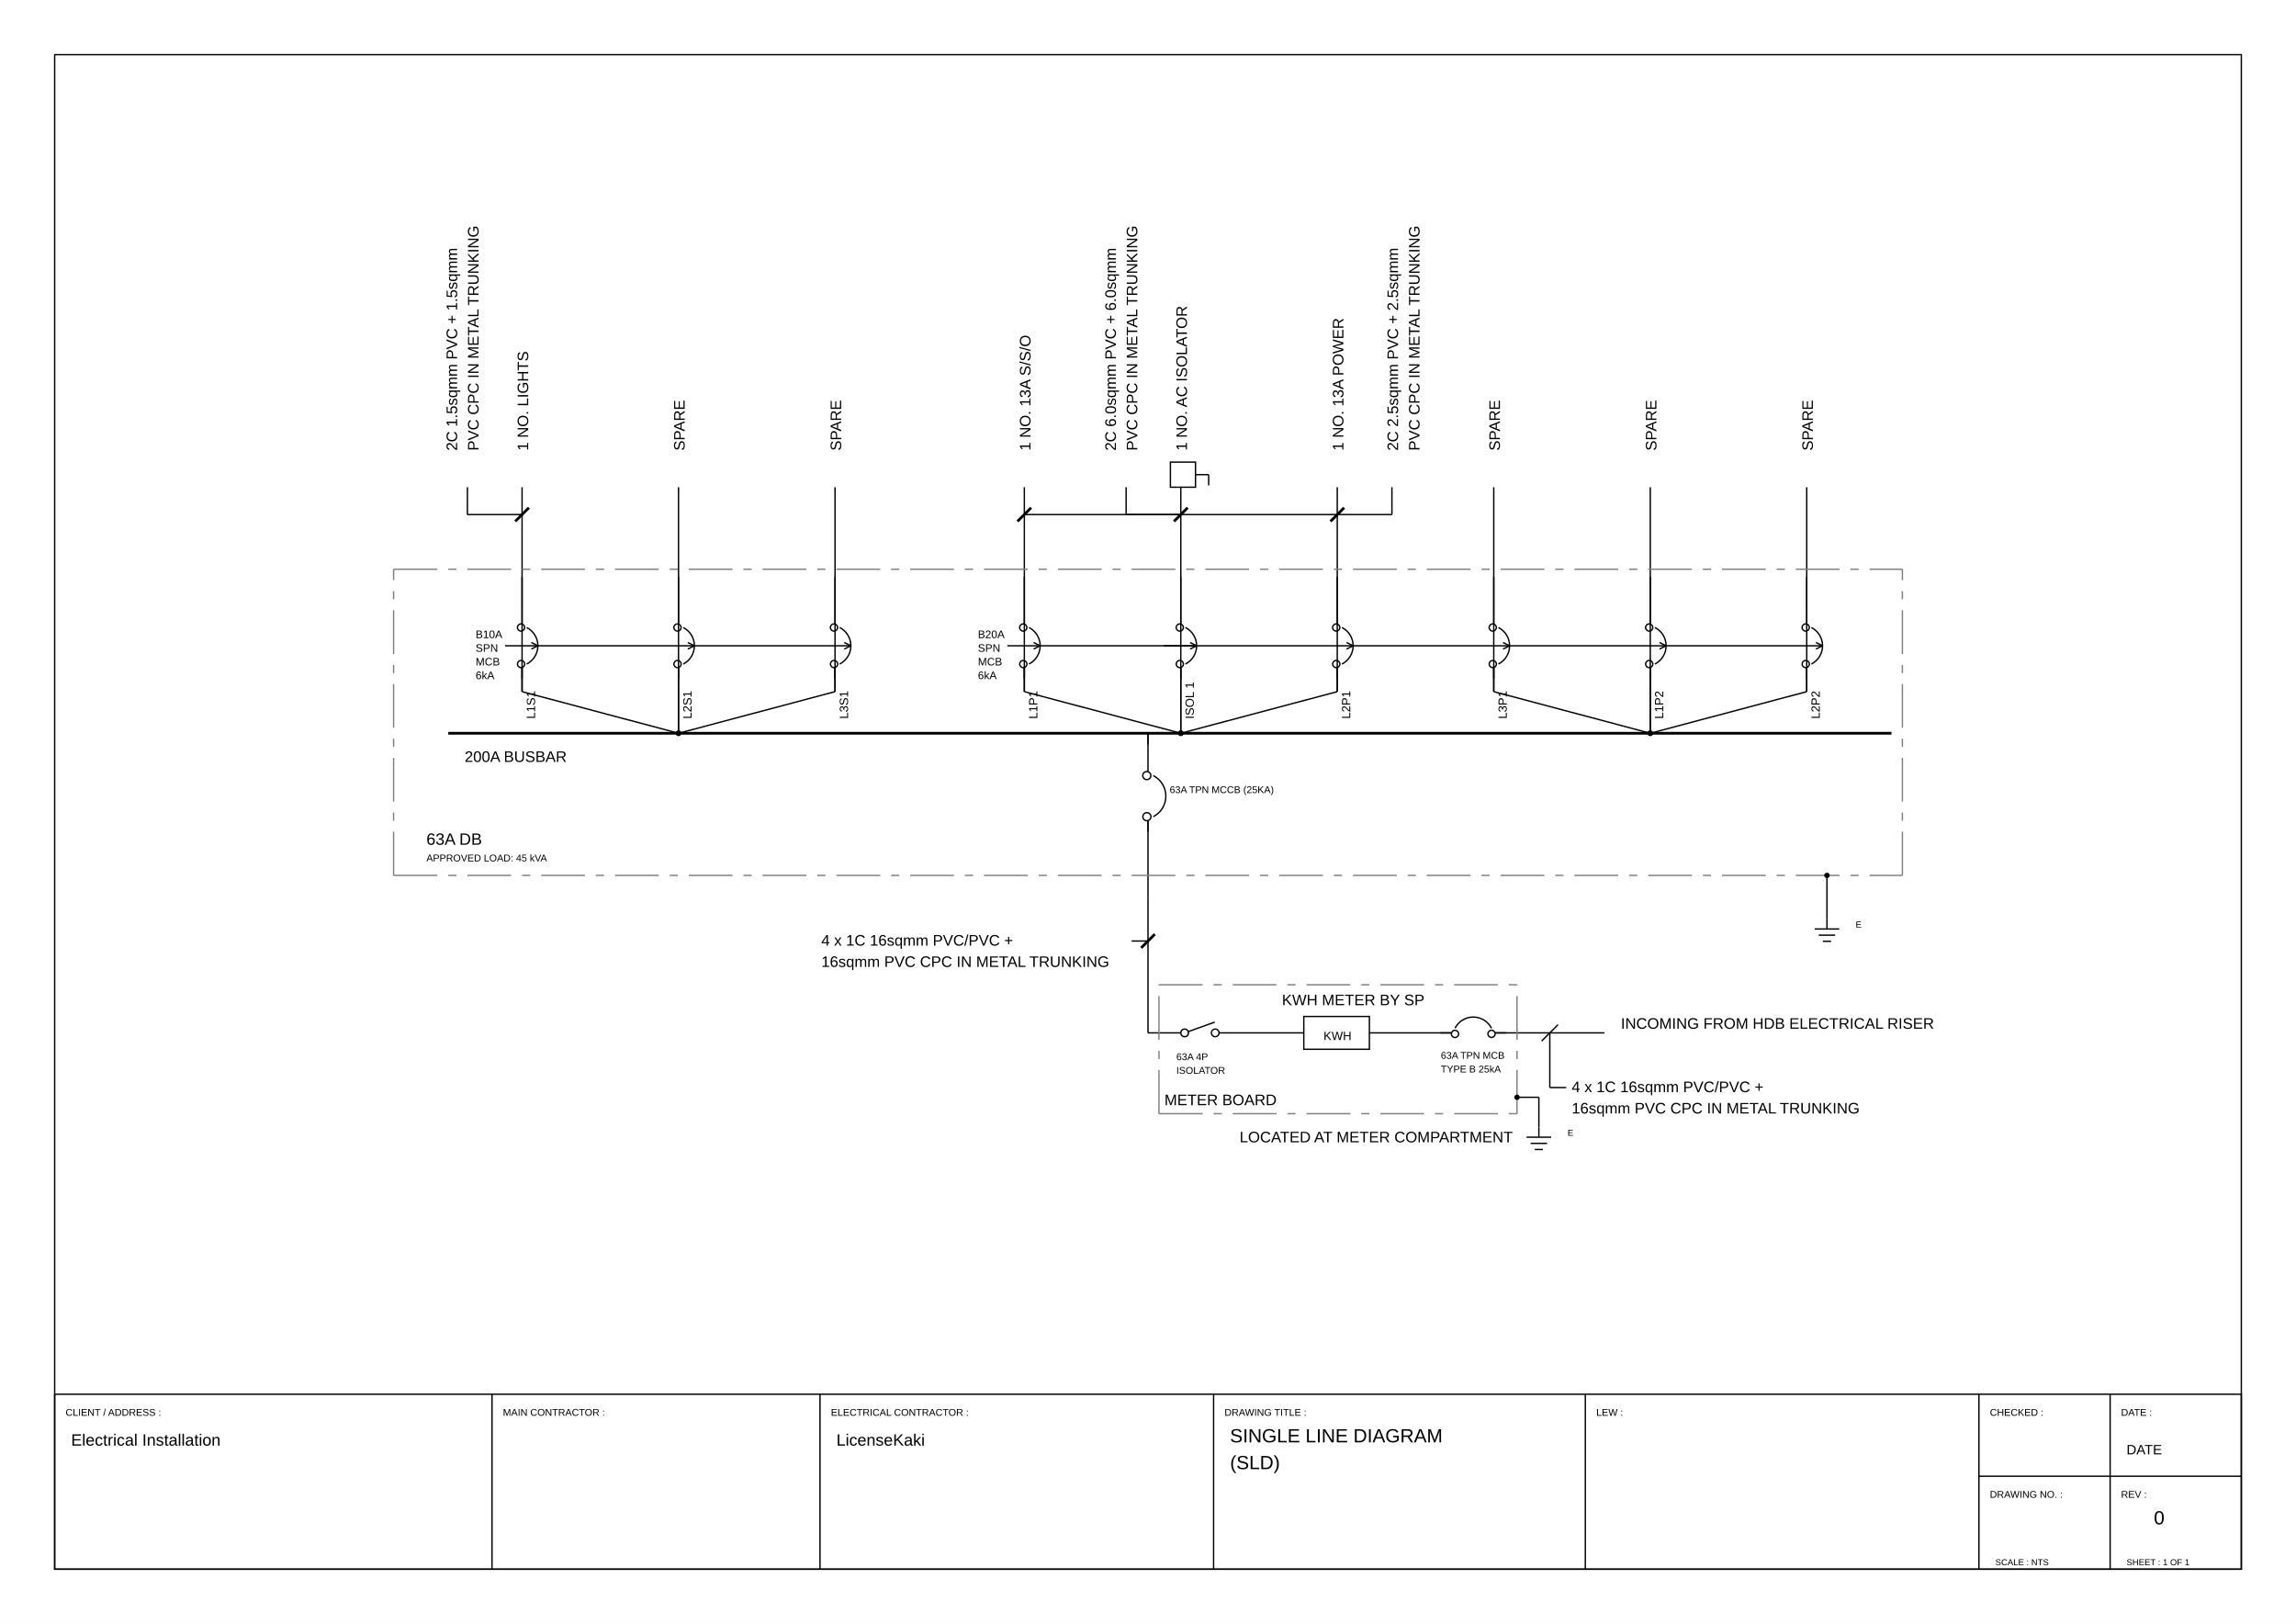
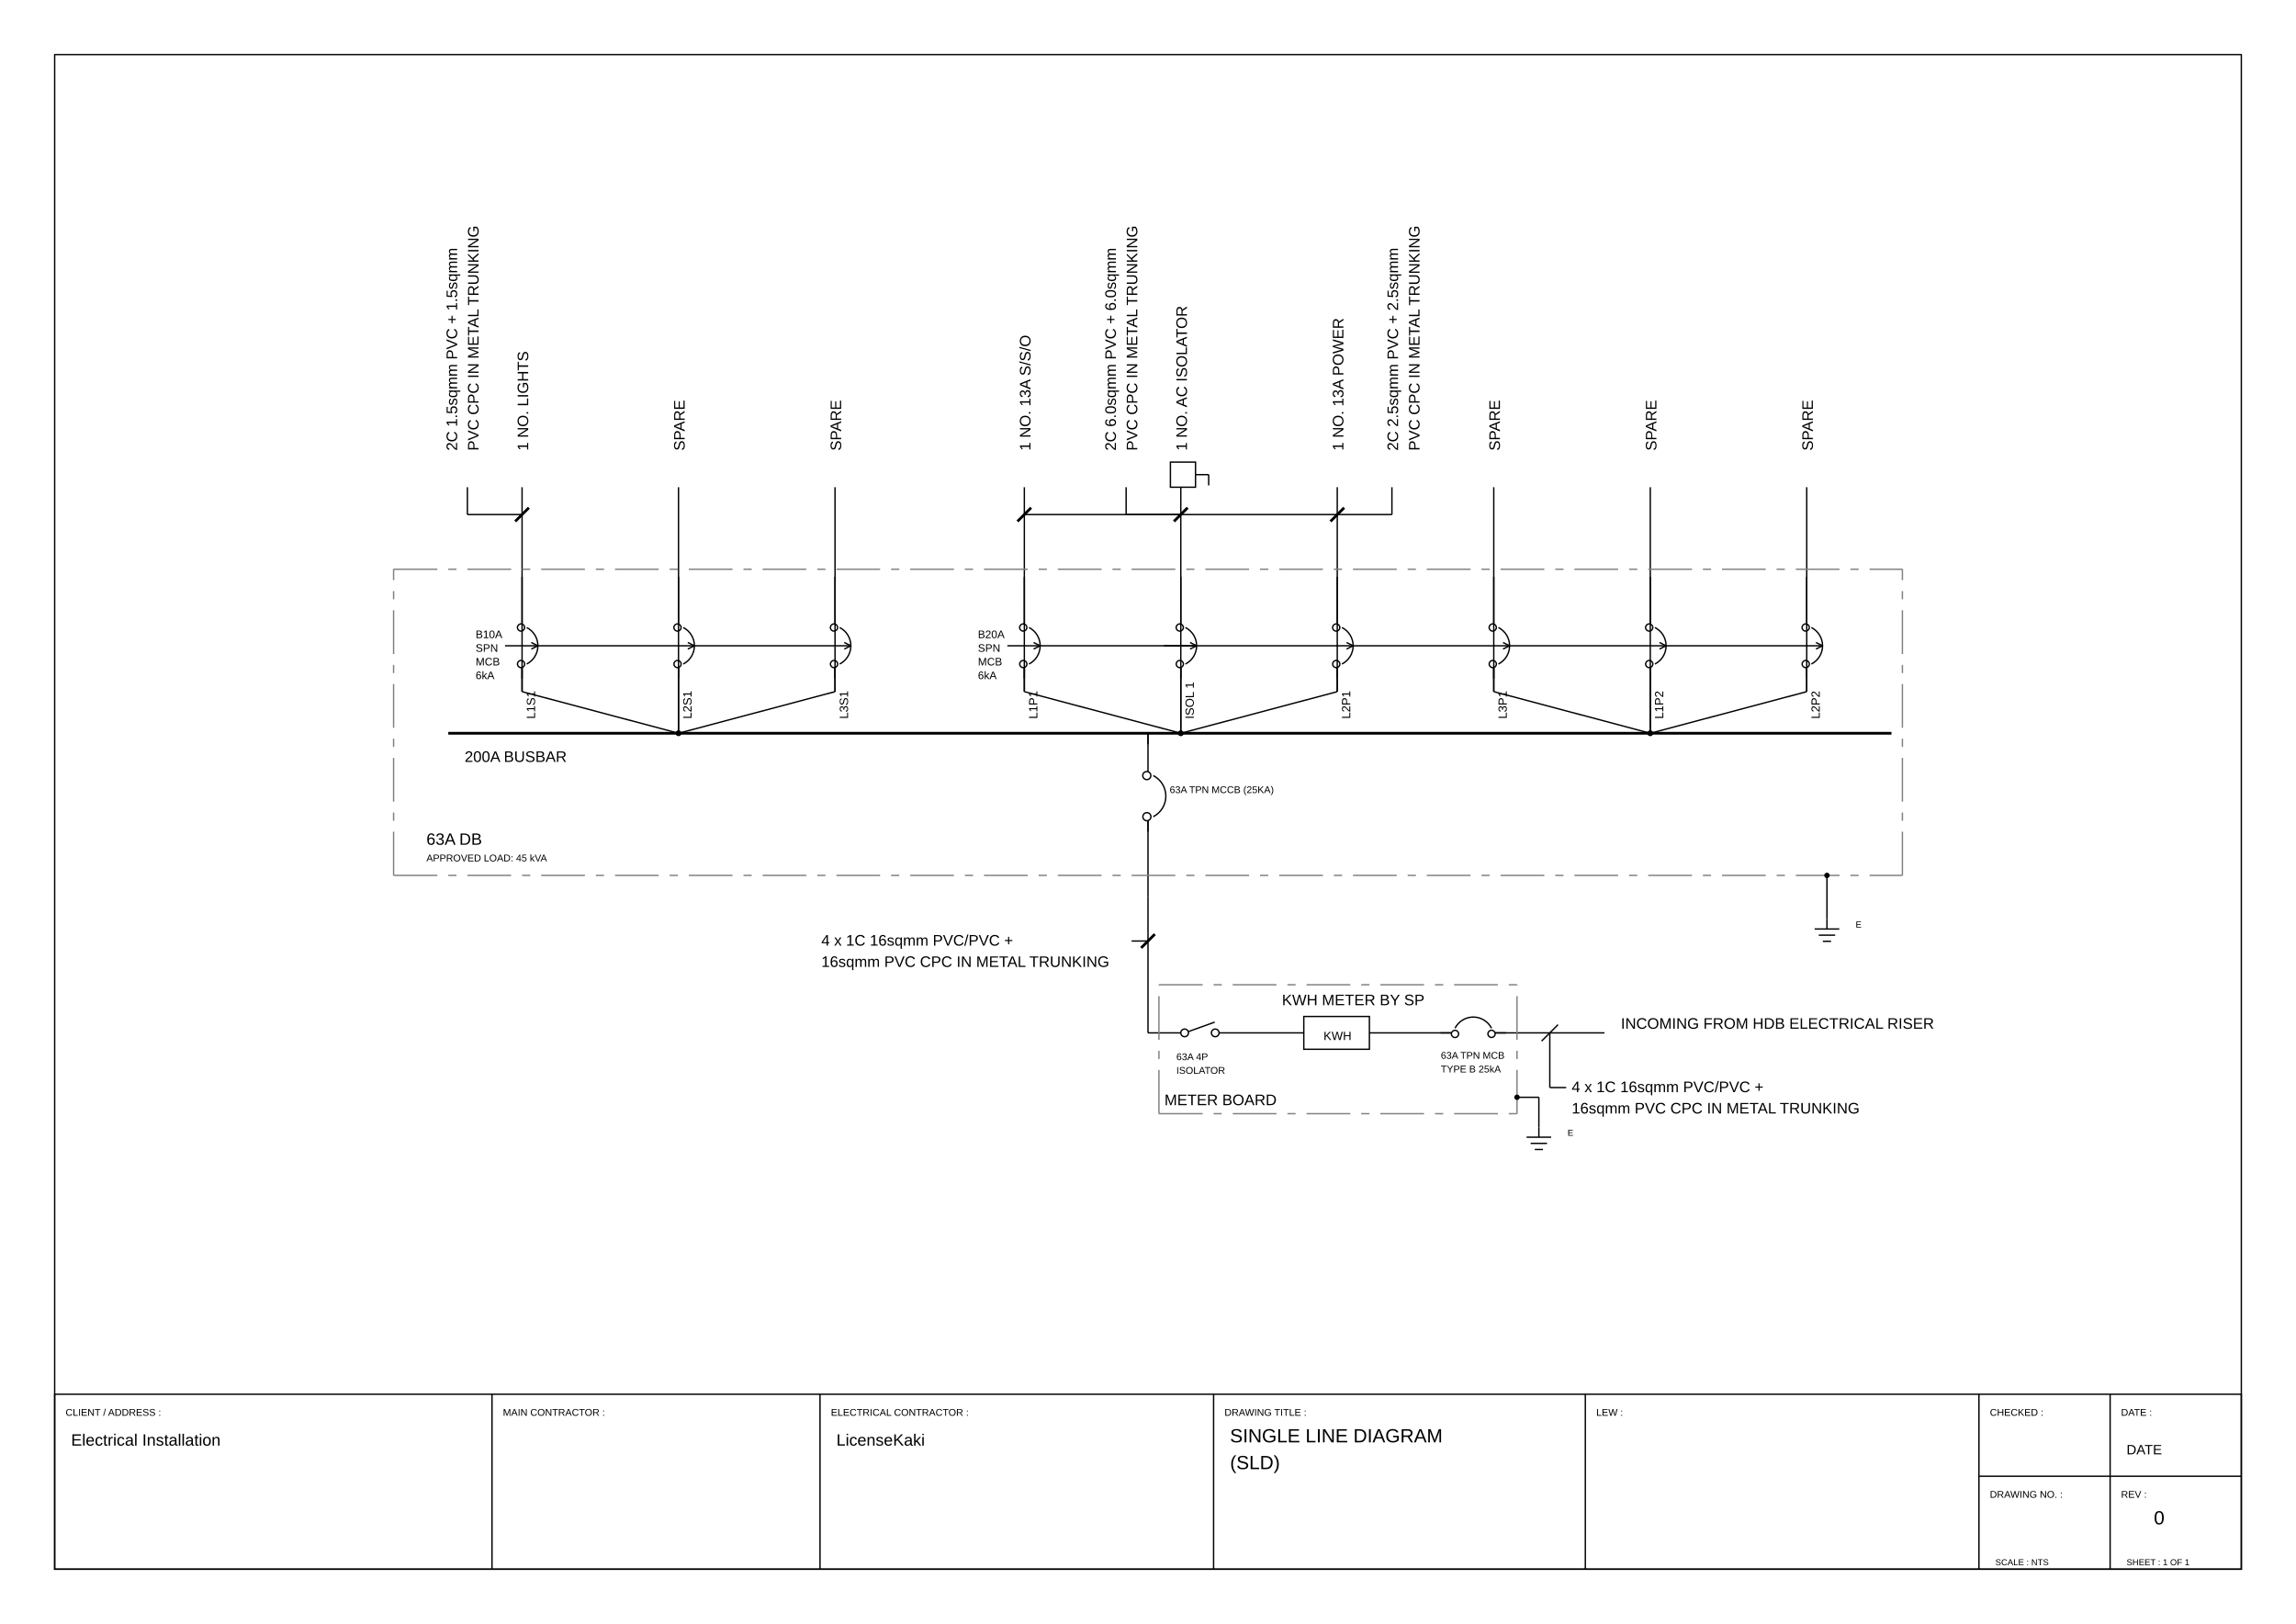
<svg xmlns="http://www.w3.org/2000/svg" viewBox="0 0 420.0 297.0" width="420.0mm" height="297.0mm">
  <rect width="420.0" height="297.0" fill="white" />
  <polygon points="10.00,287.00 410.00,287.00 410.00,10.00 10.00,10.00" stroke="#000000" stroke-width="0.25" fill="none" />
  <polygon points="10.00,287.00 410.00,287.00 410.00,255.00 10.00,255.00" stroke="#000000" stroke-width="0.25" fill="none" />
  <line x1="90.00" y1="255.00" x2="90.00" y2="287.00" stroke="#000000" stroke-width="0.25" fill="none" />
  <line x1="150.00" y1="255.00" x2="150.00" y2="287.00" stroke="#000000" stroke-width="0.25" fill="none" />
  <line x1="222.00" y1="255.00" x2="222.00" y2="287.00" stroke="#000000" stroke-width="0.25" fill="none" />
  <line x1="290.00" y1="255.00" x2="290.00" y2="287.00" stroke="#000000" stroke-width="0.25" fill="none" />
  <line x1="362.00" y1="255.00" x2="362.00" y2="287.00" stroke="#000000" stroke-width="0.25" fill="none" />
  <line x1="362.00" y1="270.00" x2="410.00" y2="270.00" stroke="#000000" stroke-width="0.25" fill="none" />
  <line x1="386.00" y1="255.00" x2="386.00" y2="287.00" stroke="#000000" stroke-width="0.25" fill="none" />
  <text x="12.00" y="258.94" font-family="Arial, Helvetica, sans-serif" font-size="1.8" fill="#000000">CLIENT / ADDRESS :</text>
  <text x="92.00" y="258.94" font-family="Arial, Helvetica, sans-serif" font-size="1.8" fill="#000000">MAIN CONTRACTOR :</text>
  <text x="152.00" y="258.94" font-family="Arial, Helvetica, sans-serif" font-size="1.8" fill="#000000">ELECTRICAL CONTRACTOR :</text>
  <text x="224.00" y="258.94" font-family="Arial, Helvetica, sans-serif" font-size="1.8" fill="#000000">DRAWING TITLE :</text>
  <text x="292.00" y="258.94" font-family="Arial, Helvetica, sans-serif" font-size="1.8" fill="#000000">LEW :</text>
  <text x="364.00" y="258.94" font-family="Arial, Helvetica, sans-serif" font-size="1.8" fill="#000000">CHECKED :</text>
  <text x="388.00" y="258.94" font-family="Arial, Helvetica, sans-serif" font-size="1.8" fill="#000000">DATE :</text>
  <text x="364.00" y="273.94" font-family="Arial, Helvetica, sans-serif" font-size="1.8" fill="#000000">DRAWING NO. :</text>
  <text x="388.00" y="273.94" font-family="Arial, Helvetica, sans-serif" font-size="1.8" fill="#000000">REV :</text>
  <circle cx="222.30" cy="188.91" r="0.70" stroke="#000000" stroke-width="0.25" fill="none" />
  <circle cx="216.70" cy="188.91" r="0.70" stroke="#000000" stroke-width="0.25" fill="none" />
  <polyline points="217.36,188.68 222.21,186.94" stroke="#000000" stroke-width="0.25" fill="none" />
  <text x="215.18" y="193.90" font-family="Arial, Helvetica, sans-serif" font-size="1.8" fill="#000000">
    <tspan x="215.18">63A 4P</tspan>
    <tspan x="215.18" dy="2.5">ISOLATOR</tspan>
  </text>
  <polygon points="238.50,185.91 250.50,185.91 250.50,191.91 238.50,191.91" stroke="#000000" stroke-width="0.25" fill="none" />
  <text x="242.10" y="190.22" font-family="Arial, Helvetica, sans-serif" font-size="2.2" fill="#000000">KWH</text>
  <text x="234.50" y="183.85" font-family="Arial, Helvetica, sans-serif" font-size="2.8" fill="#000000">KWH METER BY SP</text>
  <path d="M 272.84,188.06 A 3.75,3.75 0 0,0 266.16,188.06" stroke="#000000" stroke-width="0.25" fill="none" />
  <circle cx="266.16" cy="189.10" r="0.66" stroke="#000000" stroke-width="0.25" fill="none" />
  <circle cx="272.84" cy="189.09" r="0.66" stroke="#000000" stroke-width="0.25" fill="none" />
  <line x1="265.50" y1="188.91" x2="263.50" y2="188.91" stroke="#000000" stroke-width="0.25" fill="none" />
  <line x1="273.50" y1="188.91" x2="275.50" y2="188.91" stroke="#000000" stroke-width="0.25" fill="none" />
  <text x="263.56" y="193.65" font-family="Arial, Helvetica, sans-serif" font-size="1.8" fill="#000000">
    <tspan x="263.56">63A TPN MCB</tspan>
    <tspan x="263.56" dy="2.5">TYPE B 25kA</tspan>
  </text>
  <text x="296.50" y="188.15" font-family="Arial, Helvetica, sans-serif" font-size="2.8" fill="#000000">INCOMING FROM HDB ELECTRICAL RISER</text>
  <text x="287.50" y="199.75" font-family="Arial, Helvetica, sans-serif" font-size="2.8" fill="#000000">
    <tspan x="287.50">4 x 1C 16sqmm PVC/PVC +</tspan>
    <tspan x="287.50" dy="3.9">16sqmm PVC CPC IN METAL TRUNKING</tspan>
  </text>
  <text x="150.24" y="172.95" font-family="Arial, Helvetica, sans-serif" font-size="2.8" fill="#000000">
    <tspan x="150.24">4 x 1C 16sqmm PVC/PVC +</tspan>
    <tspan x="150.24" dy="3.9">16sqmm PVC CPC IN METAL TRUNKING</tspan>
  </text>
  <text x="213.00" y="202.13" font-family="Arial, Helvetica, sans-serif" font-size="2.8" fill="#000000">METER BOARD</text>
-   <text x="226.75" y="208.93" font-family="Arial, Helvetica, sans-serif" font-size="2.8" fill="#000000">LOCATED AT METER COMPARTMENT</text>
  <line x1="281.50" y1="206.19" x2="281.50" y2="207.99" stroke="#000000" stroke-width="0.25" fill="none" />
  <line x1="279.25" y1="207.99" x2="283.75" y2="207.99" stroke="#000000" stroke-width="0.25" fill="none" />
  <line x1="280.00" y1="209.12" x2="283.00" y2="209.12" stroke="#000000" stroke-width="0.25" fill="none" />
  <line x1="280.75" y1="210.24" x2="282.25" y2="210.24" stroke="#000000" stroke-width="0.25" fill="none" />
  <text x="286.75" y="207.72" font-family="Arial, Helvetica, sans-serif" font-size="1.6" fill="#000000">E</text>
  <path d="M 210.96,149.37 A 4.22,4.22 0 0,0 210.96,141.85" stroke="#000000" stroke-width="0.25" fill="none" />
  <circle cx="209.78" cy="141.85" r="0.74" stroke="#000000" stroke-width="0.25" fill="none" />
  <circle cx="209.80" cy="149.37" r="0.74" stroke="#000000" stroke-width="0.25" fill="none" />
  <line x1="210.00" y1="150.11" x2="210.00" y2="152.11" stroke="#000000" stroke-width="0.25" fill="none" />
  <line x1="210.00" y1="141.11" x2="210.00" y2="139.11" stroke="#000000" stroke-width="0.25" fill="none" />
  <text x="213.96" y="145.05" font-family="Arial, Helvetica, sans-serif" font-size="1.8" fill="#000000">63A TPN MCCB (25KA)</text>
  <line x1="82.00" y1="134.11" x2="346.00" y2="134.11" stroke="#000000" stroke-width="0.50" fill="none" />
  <text x="85.00" y="139.35" font-family="Arial, Helvetica, sans-serif" font-size="2.8" fill="#000000">200A BUSBAR</text>
  <text x="97.00" y="132.37" font-family="Arial, Helvetica, sans-serif" font-size="2.2" fill="#000000" transform="rotate(-90.0,97.00,131.49)">L1S1</text>
  <path d="M 96.35,121.45 A 3.75,3.75 0 0,0 96.35,114.77" stroke="#000000" stroke-width="0.25" fill="none" />
  <circle cx="95.31" cy="114.77" r="0.66" stroke="#000000" stroke-width="0.25" fill="none" />
  <circle cx="95.32" cy="121.45" r="0.66" stroke="#000000" stroke-width="0.25" fill="none" />
  <line x1="95.50" y1="122.11" x2="95.50" y2="124.11" stroke="#000000" stroke-width="0.25" fill="none" />
  <line x1="95.50" y1="114.11" x2="95.50" y2="112.11" stroke="#000000" stroke-width="0.25" fill="none" />
  <line x1="92.39" y1="118.11" x2="98.39" y2="118.11" stroke="#000000" stroke-width="0.25" fill="none" />
  <line x1="98.39" y1="118.11" x2="97.19" y2="117.51" stroke="#000000" stroke-width="0.25" fill="none" />
  <line x1="98.39" y1="118.11" x2="97.19" y2="118.71" stroke="#000000" stroke-width="0.25" fill="none" />
  <text x="87.00" y="116.71" font-family="Arial, Helvetica, sans-serif" font-size="2.0" fill="#000000">B10A</text>
  <text x="87.00" y="119.21" font-family="Arial, Helvetica, sans-serif" font-size="2.0" fill="#000000">SPN</text>
  <text x="87.00" y="121.71" font-family="Arial, Helvetica, sans-serif" font-size="2.0" fill="#000000">MCB</text>
  <text x="87.00" y="124.21" font-family="Arial, Helvetica, sans-serif" font-size="2.0" fill="#000000">6kA</text>
  <text x="95.50" y="83.55" font-family="Arial, Helvetica, sans-serif" font-size="2.8" fill="#000000" transform="rotate(-90.0,95.50,82.43)">1 NO. LIGHTS</text>
  <text x="125.62" y="132.37" font-family="Arial, Helvetica, sans-serif" font-size="2.2" fill="#000000" transform="rotate(-90.0,125.62,131.49)">L2S1</text>
  <path d="M 124.98,121.45 A 3.75,3.75 0 0,0 124.98,114.77" stroke="#000000" stroke-width="0.25" fill="none" />
  <circle cx="123.93" cy="114.77" r="0.66" stroke="#000000" stroke-width="0.25" fill="none" />
  <circle cx="123.94" cy="121.45" r="0.66" stroke="#000000" stroke-width="0.25" fill="none" />
  <line x1="124.12" y1="122.11" x2="124.12" y2="124.11" stroke="#000000" stroke-width="0.25" fill="none" />
  <line x1="124.12" y1="114.11" x2="124.12" y2="112.11" stroke="#000000" stroke-width="0.25" fill="none" />
  <line x1="98.39" y1="118.11" x2="127.02" y2="118.11" stroke="#000000" stroke-width="0.25" fill="none" />
  <line x1="127.02" y1="118.11" x2="125.82" y2="117.51" stroke="#000000" stroke-width="0.25" fill="none" />
  <line x1="127.02" y1="118.11" x2="125.82" y2="118.71" stroke="#000000" stroke-width="0.25" fill="none" />
  <text x="124.12" y="83.55" font-family="Arial, Helvetica, sans-serif" font-size="2.8" fill="#000000" transform="rotate(-90.0,124.12,82.43)">SPARE</text>
  <text x="154.25" y="132.37" font-family="Arial, Helvetica, sans-serif" font-size="2.2" fill="#000000" transform="rotate(-90.0,154.25,131.49)">L3S1</text>
  <path d="M 153.60,121.45 A 3.75,3.75 0 0,0 153.60,114.77" stroke="#000000" stroke-width="0.25" fill="none" />
  <circle cx="152.56" cy="114.77" r="0.66" stroke="#000000" stroke-width="0.25" fill="none" />
  <circle cx="152.57" cy="121.45" r="0.66" stroke="#000000" stroke-width="0.25" fill="none" />
  <line x1="152.75" y1="122.11" x2="152.75" y2="124.11" stroke="#000000" stroke-width="0.25" fill="none" />
  <line x1="152.75" y1="114.11" x2="152.75" y2="112.11" stroke="#000000" stroke-width="0.25" fill="none" />
  <line x1="127.02" y1="118.11" x2="155.64" y2="118.11" stroke="#000000" stroke-width="0.25" fill="none" />
  <line x1="155.64" y1="118.11" x2="154.44" y2="117.51" stroke="#000000" stroke-width="0.25" fill="none" />
  <line x1="155.64" y1="118.11" x2="154.44" y2="118.71" stroke="#000000" stroke-width="0.25" fill="none" />
  <text x="152.75" y="83.55" font-family="Arial, Helvetica, sans-serif" font-size="2.8" fill="#000000" transform="rotate(-90.0,152.75,82.43)">SPARE</text>
  <text x="188.88" y="132.37" font-family="Arial, Helvetica, sans-serif" font-size="2.2" fill="#000000" transform="rotate(-90.0,188.88,131.49)">L1P1</text>
  <path d="M 188.23,121.45 A 3.75,3.75 0 0,0 188.23,114.77" stroke="#000000" stroke-width="0.25" fill="none" />
  <circle cx="187.18" cy="114.77" r="0.66" stroke="#000000" stroke-width="0.25" fill="none" />
  <circle cx="187.19" cy="121.45" r="0.66" stroke="#000000" stroke-width="0.25" fill="none" />
  <line x1="187.38" y1="122.11" x2="187.38" y2="124.11" stroke="#000000" stroke-width="0.25" fill="none" />
  <line x1="187.38" y1="114.11" x2="187.38" y2="112.11" stroke="#000000" stroke-width="0.25" fill="none" />
  <line x1="184.27" y1="118.11" x2="190.27" y2="118.11" stroke="#000000" stroke-width="0.25" fill="none" />
  <line x1="190.27" y1="118.11" x2="189.07" y2="117.51" stroke="#000000" stroke-width="0.25" fill="none" />
  <line x1="190.27" y1="118.11" x2="189.07" y2="118.71" stroke="#000000" stroke-width="0.25" fill="none" />
  <text x="178.88" y="116.71" font-family="Arial, Helvetica, sans-serif" font-size="2.0" fill="#000000">B20A</text>
  <text x="178.88" y="119.21" font-family="Arial, Helvetica, sans-serif" font-size="2.0" fill="#000000">SPN</text>
  <text x="178.88" y="121.71" font-family="Arial, Helvetica, sans-serif" font-size="2.0" fill="#000000">MCB</text>
  <text x="178.88" y="124.21" font-family="Arial, Helvetica, sans-serif" font-size="2.0" fill="#000000">6kA</text>
  <text x="187.38" y="83.55" font-family="Arial, Helvetica, sans-serif" font-size="2.8" fill="#000000" transform="rotate(-90.0,187.38,82.43)">1 NO. 13A S/S/O</text>
  <text x="217.50" y="132.37" font-family="Arial, Helvetica, sans-serif" font-size="2.2" fill="#000000" transform="rotate(-90.0,217.50,131.49)">ISOL 1</text>
  <path d="M 216.85,121.45 A 3.75,3.75 0 0,0 216.85,114.77" stroke="#000000" stroke-width="0.25" fill="none" />
  <circle cx="215.81" cy="114.77" r="0.66" stroke="#000000" stroke-width="0.25" fill="none" />
  <circle cx="215.82" cy="121.45" r="0.66" stroke="#000000" stroke-width="0.25" fill="none" />
  <line x1="216.00" y1="122.11" x2="216.00" y2="124.11" stroke="#000000" stroke-width="0.25" fill="none" />
  <line x1="216.00" y1="114.11" x2="216.00" y2="112.11" stroke="#000000" stroke-width="0.25" fill="none" />
  <line x1="212.89" y1="118.11" x2="218.89" y2="118.11" stroke="#000000" stroke-width="0.25" fill="none" />
  <line x1="218.89" y1="118.11" x2="217.69" y2="117.51" stroke="#000000" stroke-width="0.25" fill="none" />
  <line x1="218.89" y1="118.11" x2="217.69" y2="118.71" stroke="#000000" stroke-width="0.25" fill="none" />
  <text x="216.00" y="83.55" font-family="Arial, Helvetica, sans-serif" font-size="2.8" fill="#000000" transform="rotate(-90.0,216.00,82.43)">1 NO. AC ISOLATOR</text>
  <text x="246.12" y="132.37" font-family="Arial, Helvetica, sans-serif" font-size="2.2" fill="#000000" transform="rotate(-90.0,246.12,131.49)">L2P1</text>
  <path d="M 245.48,121.45 A 3.75,3.75 0 0,0 245.48,114.77" stroke="#000000" stroke-width="0.25" fill="none" />
  <circle cx="244.43" cy="114.77" r="0.66" stroke="#000000" stroke-width="0.25" fill="none" />
  <circle cx="244.44" cy="121.45" r="0.66" stroke="#000000" stroke-width="0.25" fill="none" />
  <line x1="244.62" y1="122.11" x2="244.62" y2="124.11" stroke="#000000" stroke-width="0.25" fill="none" />
  <line x1="244.62" y1="114.11" x2="244.62" y2="112.11" stroke="#000000" stroke-width="0.25" fill="none" />
  <line x1="190.27" y1="118.11" x2="247.52" y2="118.11" stroke="#000000" stroke-width="0.25" fill="none" />
  <line x1="247.52" y1="118.11" x2="246.32" y2="117.51" stroke="#000000" stroke-width="0.25" fill="none" />
  <line x1="247.52" y1="118.11" x2="246.32" y2="118.71" stroke="#000000" stroke-width="0.25" fill="none" />
  <text x="244.62" y="83.55" font-family="Arial, Helvetica, sans-serif" font-size="2.8" fill="#000000" transform="rotate(-90.0,244.62,82.43)">1 NO. 13A POWER</text>
  <text x="274.75" y="132.37" font-family="Arial, Helvetica, sans-serif" font-size="2.2" fill="#000000" transform="rotate(-90.0,274.75,131.49)">L3P1</text>
  <path d="M 274.10,121.45 A 3.75,3.75 0 0,0 274.10,114.77" stroke="#000000" stroke-width="0.25" fill="none" />
  <circle cx="273.06" cy="114.77" r="0.66" stroke="#000000" stroke-width="0.25" fill="none" />
  <circle cx="273.07" cy="121.45" r="0.66" stroke="#000000" stroke-width="0.25" fill="none" />
  <line x1="273.25" y1="122.11" x2="273.25" y2="124.11" stroke="#000000" stroke-width="0.25" fill="none" />
  <line x1="273.25" y1="114.11" x2="273.25" y2="112.11" stroke="#000000" stroke-width="0.25" fill="none" />
  <line x1="247.52" y1="118.11" x2="276.14" y2="118.11" stroke="#000000" stroke-width="0.25" fill="none" />
  <line x1="276.14" y1="118.11" x2="274.94" y2="117.51" stroke="#000000" stroke-width="0.25" fill="none" />
  <line x1="276.14" y1="118.11" x2="274.94" y2="118.71" stroke="#000000" stroke-width="0.25" fill="none" />
  <text x="273.25" y="83.55" font-family="Arial, Helvetica, sans-serif" font-size="2.8" fill="#000000" transform="rotate(-90.0,273.25,82.43)">SPARE</text>
  <text x="303.38" y="132.37" font-family="Arial, Helvetica, sans-serif" font-size="2.2" fill="#000000" transform="rotate(-90.0,303.38,131.49)">L1P2</text>
  <path d="M 302.73,121.45 A 3.75,3.75 0 0,0 302.73,114.77" stroke="#000000" stroke-width="0.25" fill="none" />
  <circle cx="301.68" cy="114.77" r="0.66" stroke="#000000" stroke-width="0.25" fill="none" />
  <circle cx="301.69" cy="121.45" r="0.66" stroke="#000000" stroke-width="0.25" fill="none" />
  <line x1="301.88" y1="122.11" x2="301.88" y2="124.11" stroke="#000000" stroke-width="0.25" fill="none" />
  <line x1="301.88" y1="114.11" x2="301.88" y2="112.11" stroke="#000000" stroke-width="0.25" fill="none" />
  <line x1="276.14" y1="118.11" x2="304.77" y2="118.11" stroke="#000000" stroke-width="0.25" fill="none" />
  <line x1="304.77" y1="118.11" x2="303.57" y2="117.51" stroke="#000000" stroke-width="0.25" fill="none" />
  <line x1="304.77" y1="118.11" x2="303.57" y2="118.71" stroke="#000000" stroke-width="0.25" fill="none" />
  <text x="301.88" y="83.55" font-family="Arial, Helvetica, sans-serif" font-size="2.8" fill="#000000" transform="rotate(-90.0,301.88,82.43)">SPARE</text>
  <text x="332.00" y="132.37" font-family="Arial, Helvetica, sans-serif" font-size="2.2" fill="#000000" transform="rotate(-90.0,332.00,131.49)">L2P2</text>
  <path d="M 331.35,121.45 A 3.75,3.75 0 0,0 331.35,114.77" stroke="#000000" stroke-width="0.25" fill="none" />
  <circle cx="330.31" cy="114.77" r="0.66" stroke="#000000" stroke-width="0.25" fill="none" />
  <circle cx="330.32" cy="121.45" r="0.66" stroke="#000000" stroke-width="0.25" fill="none" />
  <line x1="330.50" y1="122.11" x2="330.50" y2="124.11" stroke="#000000" stroke-width="0.25" fill="none" />
  <line x1="330.50" y1="114.11" x2="330.50" y2="112.11" stroke="#000000" stroke-width="0.25" fill="none" />
  <line x1="304.77" y1="118.11" x2="333.39" y2="118.11" stroke="#000000" stroke-width="0.25" fill="none" />
  <line x1="333.39" y1="118.11" x2="332.19" y2="117.51" stroke="#000000" stroke-width="0.25" fill="none" />
  <line x1="333.39" y1="118.11" x2="332.19" y2="118.71" stroke="#000000" stroke-width="0.25" fill="none" />
  <text x="330.50" y="83.55" font-family="Arial, Helvetica, sans-serif" font-size="2.8" fill="#000000" transform="rotate(-90.0,330.50,82.43)">SPARE</text>
  <text x="82.50" y="83.55" font-family="Arial, Helvetica, sans-serif" font-size="2.8" fill="#000000" transform="rotate(-90.0,82.50,82.43)">2C 1.5sqmm PVC + 1.5sqmm</text>
  <text x="86.42" y="83.55" font-family="Arial, Helvetica, sans-serif" font-size="2.8" fill="#000000" transform="rotate(-90.0,86.42,82.43)">PVC CPC IN METAL TRUNKING</text>
  <text x="254.62" y="83.55" font-family="Arial, Helvetica, sans-serif" font-size="2.8" fill="#000000" transform="rotate(-90.0,254.62,82.43)">2C 2.5sqmm PVC + 2.5sqmm</text>
  <text x="258.55" y="83.55" font-family="Arial, Helvetica, sans-serif" font-size="2.8" fill="#000000" transform="rotate(-90.0,258.55,82.43)">PVC CPC IN METAL TRUNKING</text>
  <text x="203.00" y="83.55" font-family="Arial, Helvetica, sans-serif" font-size="2.8" fill="#000000" transform="rotate(-90.0,203.00,82.43)">2C 6.0sqmm PVC + 6.0sqmm</text>
  <text x="206.92" y="83.55" font-family="Arial, Helvetica, sans-serif" font-size="2.8" fill="#000000" transform="rotate(-90.0,206.92,82.43)">PVC CPC IN METAL TRUNKING</text>
  <polygon points="214.10,89.11 218.69,89.11 218.69,84.52 214.10,84.52" stroke="#000000" stroke-width="0.25" fill="none" />
  <line x1="218.69" y1="86.81" x2="221.10" y2="86.81" stroke="#000000" stroke-width="0.25" fill="none" />
  <line x1="221.10" y1="86.81" x2="221.10" y2="88.78" stroke="#000000" stroke-width="0.25" fill="none" />
  <text x="78.00" y="154.51" font-family="Arial, Helvetica, sans-serif" font-size="3.0" fill="#000000">63A DB</text>
  <text x="78.00" y="157.55" font-family="Arial, Helvetica, sans-serif" font-size="1.8" fill="#000000">APPROVED LOAD: 45 kVA</text>
  <line x1="334.20" y1="168.11" x2="334.20" y2="169.91" stroke="#000000" stroke-width="0.25" fill="none" />
  <line x1="331.95" y1="169.91" x2="336.45" y2="169.91" stroke="#000000" stroke-width="0.25" fill="none" />
  <line x1="332.70" y1="171.04" x2="335.70" y2="171.04" stroke="#000000" stroke-width="0.25" fill="none" />
  <line x1="333.45" y1="172.16" x2="334.95" y2="172.16" stroke="#000000" stroke-width="0.25" fill="none" />
  <text x="339.45" y="169.64" font-family="Arial, Helvetica, sans-serif" font-size="1.6" fill="#000000">E</text>
  <line x1="210.00" y1="188.91" x2="216.00" y2="188.91" stroke="#000000" stroke-width="0.25" fill="none" />
  <line x1="223.00" y1="188.91" x2="238.50" y2="188.91" stroke="#000000" stroke-width="0.25" fill="none" />
  <line x1="250.50" y1="188.91" x2="265.50" y2="188.91" stroke="#000000" stroke-width="0.25" fill="none" />
  <line x1="273.50" y1="188.91" x2="293.50" y2="188.91" stroke="#000000" stroke-width="0.25" fill="none" />
  <line x1="282.00" y1="190.41" x2="285.00" y2="187.41" stroke="#000000" stroke-width="0.25" fill="none" />
  <line x1="283.50" y1="188.91" x2="283.50" y2="198.91" stroke="#000000" stroke-width="0.25" fill="none" />
  <line x1="283.50" y1="198.91" x2="286.50" y2="198.91" stroke="#000000" stroke-width="0.25" fill="none" />
  <line x1="210.00" y1="188.91" x2="210.00" y2="164.11" stroke="#000000" stroke-width="0.25" fill="none" />
  <line x1="210.00" y1="172.11" x2="207.00" y2="172.11" stroke="#000000" stroke-width="0.25" fill="none" />
  <line x1="277.50" y1="200.69" x2="281.50" y2="200.69" stroke="#000000" stroke-width="0.25" fill="none" />
  <line x1="281.50" y1="200.69" x2="281.50" y2="206.19" stroke="#000000" stroke-width="0.25" fill="none" />
  <line x1="210.00" y1="164.11" x2="210.00" y2="150.11" stroke="#000000" stroke-width="0.25" fill="none" />
  <line x1="210.00" y1="139.11" x2="210.00" y2="134.11" stroke="#000000" stroke-width="0.25" fill="none" />
  <line x1="210.00" y1="136.11" x2="210.00" y2="134.11" stroke="#000000" stroke-width="0.25" fill="none" />
  <line x1="95.50" y1="126.50" x2="95.50" y2="122.11" stroke="#000000" stroke-width="0.25" fill="none" />
  <line x1="95.50" y1="112.11" x2="95.50" y2="89.11" stroke="#000000" stroke-width="0.25" fill="none" />
  <line x1="124.12" y1="134.11" x2="124.12" y2="122.11" stroke="#000000" stroke-width="0.25" fill="none" />
  <line x1="124.12" y1="112.11" x2="124.12" y2="89.11" stroke="#000000" stroke-width="0.25" fill="none" />
  <line x1="152.75" y1="126.50" x2="152.75" y2="122.11" stroke="#000000" stroke-width="0.25" fill="none" />
  <line x1="152.75" y1="112.11" x2="152.75" y2="89.11" stroke="#000000" stroke-width="0.25" fill="none" />
  <line x1="187.38" y1="126.50" x2="187.38" y2="122.11" stroke="#000000" stroke-width="0.25" fill="none" />
  <line x1="187.38" y1="112.11" x2="187.38" y2="89.11" stroke="#000000" stroke-width="0.25" fill="none" />
  <line x1="216.00" y1="134.11" x2="216.00" y2="122.11" stroke="#000000" stroke-width="0.25" fill="none" />
  <line x1="216.00" y1="112.11" x2="216.00" y2="89.11" stroke="#000000" stroke-width="0.25" fill="none" />
  <line x1="244.62" y1="126.50" x2="244.62" y2="122.11" stroke="#000000" stroke-width="0.25" fill="none" />
  <line x1="244.62" y1="112.11" x2="244.62" y2="89.11" stroke="#000000" stroke-width="0.25" fill="none" />
  <line x1="273.25" y1="126.50" x2="273.25" y2="122.11" stroke="#000000" stroke-width="0.25" fill="none" />
  <line x1="273.25" y1="112.11" x2="273.25" y2="89.11" stroke="#000000" stroke-width="0.25" fill="none" />
  <line x1="301.88" y1="134.11" x2="301.88" y2="122.11" stroke="#000000" stroke-width="0.25" fill="none" />
  <line x1="301.88" y1="112.11" x2="301.88" y2="89.11" stroke="#000000" stroke-width="0.25" fill="none" />
  <line x1="330.50" y1="126.50" x2="330.50" y2="122.11" stroke="#000000" stroke-width="0.25" fill="none" />
  <line x1="330.50" y1="112.11" x2="330.50" y2="89.11" stroke="#000000" stroke-width="0.25" fill="none" />
  <line x1="85.50" y1="94.11" x2="95.50" y2="94.11" stroke="#000000" stroke-width="0.25" fill="none" />
  <line x1="85.50" y1="94.11" x2="85.50" y2="89.11" stroke="#000000" stroke-width="0.25" fill="none" />
  <line x1="187.38" y1="94.11" x2="254.62" y2="94.11" stroke="#000000" stroke-width="0.25" fill="none" />
  <line x1="254.62" y1="94.11" x2="254.62" y2="89.11" stroke="#000000" stroke-width="0.25" fill="none" />
  <line x1="206.00" y1="94.11" x2="216.00" y2="94.11" stroke="#000000" stroke-width="0.25" fill="none" />
  <line x1="206.00" y1="94.11" x2="206.00" y2="89.11" stroke="#000000" stroke-width="0.25" fill="none" />
  <line x1="334.20" y1="160.11" x2="334.20" y2="168.11" stroke="#000000" stroke-width="0.25" fill="none" />
  <line x1="208.75" y1="173.36" x2="211.25" y2="170.86" stroke="#000000" stroke-width="0.50" fill="none" />
  <line x1="94.25" y1="95.36" x2="96.75" y2="92.86" stroke="#000000" stroke-width="0.50" fill="none" />
  <line x1="186.12" y1="95.36" x2="188.62" y2="92.86" stroke="#000000" stroke-width="0.50" fill="none" />
  <line x1="243.38" y1="95.36" x2="245.88" y2="92.86" stroke="#000000" stroke-width="0.50" fill="none" />
  <line x1="214.75" y1="95.36" x2="217.25" y2="92.86" stroke="#000000" stroke-width="0.50" fill="none" />
  <line x1="124.12" y1="134.11" x2="124.12" y2="105.49" stroke="#000000" stroke-width="0.25" fill="none" />
  <line x1="124.12" y1="134.11" x2="95.50" y2="126.50" stroke="#000000" stroke-width="0.25" fill="none" />
  <line x1="95.50" y1="126.50" x2="95.50" y2="105.49" stroke="#000000" stroke-width="0.25" fill="none" />
  <line x1="124.12" y1="134.11" x2="152.75" y2="126.50" stroke="#000000" stroke-width="0.25" fill="none" />
  <line x1="152.75" y1="126.50" x2="152.75" y2="105.49" stroke="#000000" stroke-width="0.25" fill="none" />
  <line x1="216.00" y1="134.11" x2="216.00" y2="105.49" stroke="#000000" stroke-width="0.25" fill="none" />
  <line x1="216.00" y1="134.11" x2="187.38" y2="126.50" stroke="#000000" stroke-width="0.25" fill="none" />
  <line x1="187.38" y1="126.50" x2="187.38" y2="105.49" stroke="#000000" stroke-width="0.25" fill="none" />
  <line x1="216.00" y1="134.11" x2="244.62" y2="126.50" stroke="#000000" stroke-width="0.25" fill="none" />
  <line x1="244.62" y1="126.50" x2="244.62" y2="105.49" stroke="#000000" stroke-width="0.25" fill="none" />
  <line x1="301.88" y1="134.11" x2="301.88" y2="105.49" stroke="#000000" stroke-width="0.25" fill="none" />
  <line x1="301.88" y1="134.11" x2="273.25" y2="126.50" stroke="#000000" stroke-width="0.25" fill="none" />
  <line x1="273.25" y1="126.50" x2="273.25" y2="105.49" stroke="#000000" stroke-width="0.25" fill="none" />
  <line x1="301.88" y1="134.11" x2="330.50" y2="126.50" stroke="#000000" stroke-width="0.25" fill="none" />
  <line x1="330.50" y1="126.50" x2="330.50" y2="105.49" stroke="#000000" stroke-width="0.25" fill="none" />
  <line x1="212.00" y1="203.69" x2="220.00" y2="203.69" stroke="#808080" stroke-width="0.25" fill="none" />
  <line x1="222.00" y1="203.69" x2="223.50" y2="203.69" stroke="#808080" stroke-width="0.25" fill="none" />
  <line x1="225.50" y1="203.69" x2="233.50" y2="203.69" stroke="#808080" stroke-width="0.25" fill="none" />
  <line x1="235.50" y1="203.69" x2="237.00" y2="203.69" stroke="#808080" stroke-width="0.25" fill="none" />
  <line x1="239.00" y1="203.69" x2="247.00" y2="203.69" stroke="#808080" stroke-width="0.25" fill="none" />
  <line x1="249.00" y1="203.69" x2="250.50" y2="203.69" stroke="#808080" stroke-width="0.25" fill="none" />
  <line x1="252.50" y1="203.69" x2="260.50" y2="203.69" stroke="#808080" stroke-width="0.25" fill="none" />
  <line x1="262.50" y1="203.69" x2="264.00" y2="203.69" stroke="#808080" stroke-width="0.25" fill="none" />
  <line x1="266.00" y1="203.69" x2="274.00" y2="203.69" stroke="#808080" stroke-width="0.25" fill="none" />
  <line x1="276.00" y1="203.69" x2="277.50" y2="203.69" stroke="#808080" stroke-width="0.25" fill="none" />
  <line x1="212.00" y1="180.11" x2="220.00" y2="180.11" stroke="#808080" stroke-width="0.25" fill="none" />
  <line x1="222.00" y1="180.11" x2="223.50" y2="180.11" stroke="#808080" stroke-width="0.25" fill="none" />
  <line x1="225.50" y1="180.11" x2="233.50" y2="180.11" stroke="#808080" stroke-width="0.25" fill="none" />
  <line x1="235.50" y1="180.11" x2="237.00" y2="180.11" stroke="#808080" stroke-width="0.25" fill="none" />
  <line x1="239.00" y1="180.11" x2="247.00" y2="180.11" stroke="#808080" stroke-width="0.25" fill="none" />
  <line x1="249.00" y1="180.11" x2="250.50" y2="180.11" stroke="#808080" stroke-width="0.25" fill="none" />
  <line x1="252.50" y1="180.11" x2="260.50" y2="180.11" stroke="#808080" stroke-width="0.25" fill="none" />
  <line x1="262.50" y1="180.11" x2="264.00" y2="180.11" stroke="#808080" stroke-width="0.25" fill="none" />
  <line x1="266.00" y1="180.11" x2="274.00" y2="180.11" stroke="#808080" stroke-width="0.25" fill="none" />
  <line x1="276.00" y1="180.11" x2="277.50" y2="180.11" stroke="#808080" stroke-width="0.25" fill="none" />
  <line x1="212.00" y1="203.69" x2="212.00" y2="195.69" stroke="#808080" stroke-width="0.25" fill="none" />
  <line x1="212.00" y1="193.69" x2="212.00" y2="192.19" stroke="#808080" stroke-width="0.25" fill="none" />
  <line x1="212.00" y1="190.19" x2="212.00" y2="182.19" stroke="#808080" stroke-width="0.25" fill="none" />
  <line x1="212.00" y1="180.19" x2="212.00" y2="180.11" stroke="#808080" stroke-width="0.25" fill="none" />
  <line x1="277.50" y1="203.69" x2="277.50" y2="195.69" stroke="#808080" stroke-width="0.25" fill="none" />
  <line x1="277.50" y1="193.69" x2="277.50" y2="192.19" stroke="#808080" stroke-width="0.25" fill="none" />
  <line x1="277.50" y1="190.19" x2="277.50" y2="182.19" stroke="#808080" stroke-width="0.25" fill="none" />
  <line x1="277.50" y1="180.19" x2="277.50" y2="180.11" stroke="#808080" stroke-width="0.25" fill="none" />
  <line x1="72.00" y1="160.11" x2="80.00" y2="160.11" stroke="#808080" stroke-width="0.25" fill="none" />
  <line x1="82.00" y1="160.11" x2="83.50" y2="160.11" stroke="#808080" stroke-width="0.25" fill="none" />
  <line x1="85.50" y1="160.11" x2="93.50" y2="160.11" stroke="#808080" stroke-width="0.25" fill="none" />
  <line x1="95.50" y1="160.11" x2="97.00" y2="160.11" stroke="#808080" stroke-width="0.25" fill="none" />
  <line x1="99.00" y1="160.11" x2="107.00" y2="160.11" stroke="#808080" stroke-width="0.25" fill="none" />
  <line x1="109.00" y1="160.11" x2="110.50" y2="160.11" stroke="#808080" stroke-width="0.25" fill="none" />
  <line x1="112.50" y1="160.11" x2="120.50" y2="160.11" stroke="#808080" stroke-width="0.25" fill="none" />
  <line x1="122.50" y1="160.11" x2="124.00" y2="160.11" stroke="#808080" stroke-width="0.25" fill="none" />
  <line x1="126.00" y1="160.11" x2="134.00" y2="160.11" stroke="#808080" stroke-width="0.25" fill="none" />
  <line x1="136.00" y1="160.11" x2="137.50" y2="160.11" stroke="#808080" stroke-width="0.25" fill="none" />
  <line x1="139.50" y1="160.11" x2="147.50" y2="160.11" stroke="#808080" stroke-width="0.25" fill="none" />
  <line x1="149.50" y1="160.11" x2="151.00" y2="160.11" stroke="#808080" stroke-width="0.25" fill="none" />
  <line x1="153.00" y1="160.11" x2="161.00" y2="160.11" stroke="#808080" stroke-width="0.25" fill="none" />
  <line x1="163.00" y1="160.11" x2="164.50" y2="160.11" stroke="#808080" stroke-width="0.25" fill="none" />
  <line x1="166.50" y1="160.11" x2="174.50" y2="160.11" stroke="#808080" stroke-width="0.25" fill="none" />
  <line x1="176.50" y1="160.11" x2="178.00" y2="160.11" stroke="#808080" stroke-width="0.25" fill="none" />
  <line x1="180.00" y1="160.11" x2="188.00" y2="160.11" stroke="#808080" stroke-width="0.25" fill="none" />
  <line x1="190.00" y1="160.11" x2="191.50" y2="160.11" stroke="#808080" stroke-width="0.25" fill="none" />
  <line x1="193.50" y1="160.11" x2="201.50" y2="160.11" stroke="#808080" stroke-width="0.25" fill="none" />
  <line x1="203.50" y1="160.11" x2="205.00" y2="160.11" stroke="#808080" stroke-width="0.25" fill="none" />
  <line x1="207.00" y1="160.11" x2="215.00" y2="160.11" stroke="#808080" stroke-width="0.25" fill="none" />
  <line x1="217.00" y1="160.11" x2="218.50" y2="160.11" stroke="#808080" stroke-width="0.25" fill="none" />
  <line x1="220.50" y1="160.11" x2="228.50" y2="160.11" stroke="#808080" stroke-width="0.25" fill="none" />
  <line x1="230.50" y1="160.11" x2="232.00" y2="160.11" stroke="#808080" stroke-width="0.25" fill="none" />
  <line x1="234.00" y1="160.11" x2="242.00" y2="160.11" stroke="#808080" stroke-width="0.25" fill="none" />
  <line x1="244.00" y1="160.11" x2="245.50" y2="160.11" stroke="#808080" stroke-width="0.25" fill="none" />
  <line x1="247.50" y1="160.11" x2="255.50" y2="160.11" stroke="#808080" stroke-width="0.25" fill="none" />
  <line x1="257.50" y1="160.11" x2="259.00" y2="160.11" stroke="#808080" stroke-width="0.25" fill="none" />
  <line x1="261.00" y1="160.11" x2="269.00" y2="160.11" stroke="#808080" stroke-width="0.25" fill="none" />
  <line x1="271.00" y1="160.11" x2="272.50" y2="160.11" stroke="#808080" stroke-width="0.25" fill="none" />
  <line x1="274.50" y1="160.11" x2="282.50" y2="160.11" stroke="#808080" stroke-width="0.25" fill="none" />
  <line x1="284.50" y1="160.11" x2="286.00" y2="160.11" stroke="#808080" stroke-width="0.25" fill="none" />
  <line x1="288.00" y1="160.11" x2="296.00" y2="160.11" stroke="#808080" stroke-width="0.25" fill="none" />
  <line x1="298.00" y1="160.11" x2="299.50" y2="160.11" stroke="#808080" stroke-width="0.25" fill="none" />
  <line x1="301.50" y1="160.11" x2="309.50" y2="160.11" stroke="#808080" stroke-width="0.25" fill="none" />
  <line x1="311.50" y1="160.11" x2="313.00" y2="160.11" stroke="#808080" stroke-width="0.25" fill="none" />
  <line x1="315.00" y1="160.11" x2="323.00" y2="160.11" stroke="#808080" stroke-width="0.25" fill="none" />
  <line x1="325.00" y1="160.11" x2="326.50" y2="160.11" stroke="#808080" stroke-width="0.25" fill="none" />
  <line x1="328.50" y1="160.11" x2="336.50" y2="160.11" stroke="#808080" stroke-width="0.25" fill="none" />
  <line x1="338.50" y1="160.11" x2="340.00" y2="160.11" stroke="#808080" stroke-width="0.25" fill="none" />
  <line x1="342.00" y1="160.11" x2="348.00" y2="160.11" stroke="#808080" stroke-width="0.25" fill="none" />
  <line x1="72.00" y1="104.11" x2="80.00" y2="104.11" stroke="#808080" stroke-width="0.25" fill="none" />
  <line x1="82.00" y1="104.11" x2="83.50" y2="104.11" stroke="#808080" stroke-width="0.25" fill="none" />
  <line x1="85.50" y1="104.11" x2="93.50" y2="104.11" stroke="#808080" stroke-width="0.25" fill="none" />
  <line x1="95.50" y1="104.11" x2="97.00" y2="104.11" stroke="#808080" stroke-width="0.25" fill="none" />
  <line x1="99.00" y1="104.11" x2="107.00" y2="104.11" stroke="#808080" stroke-width="0.25" fill="none" />
  <line x1="109.00" y1="104.11" x2="110.50" y2="104.11" stroke="#808080" stroke-width="0.25" fill="none" />
  <line x1="112.50" y1="104.11" x2="120.50" y2="104.11" stroke="#808080" stroke-width="0.25" fill="none" />
  <line x1="122.50" y1="104.11" x2="124.00" y2="104.11" stroke="#808080" stroke-width="0.25" fill="none" />
  <line x1="126.00" y1="104.11" x2="134.00" y2="104.11" stroke="#808080" stroke-width="0.25" fill="none" />
  <line x1="136.00" y1="104.11" x2="137.50" y2="104.11" stroke="#808080" stroke-width="0.25" fill="none" />
  <line x1="139.50" y1="104.11" x2="147.50" y2="104.11" stroke="#808080" stroke-width="0.25" fill="none" />
  <line x1="149.50" y1="104.11" x2="151.00" y2="104.11" stroke="#808080" stroke-width="0.25" fill="none" />
  <line x1="153.00" y1="104.11" x2="161.00" y2="104.11" stroke="#808080" stroke-width="0.25" fill="none" />
  <line x1="163.00" y1="104.11" x2="164.50" y2="104.11" stroke="#808080" stroke-width="0.25" fill="none" />
  <line x1="166.50" y1="104.11" x2="174.50" y2="104.11" stroke="#808080" stroke-width="0.25" fill="none" />
  <line x1="176.50" y1="104.11" x2="178.00" y2="104.11" stroke="#808080" stroke-width="0.25" fill="none" />
  <line x1="180.00" y1="104.11" x2="188.00" y2="104.11" stroke="#808080" stroke-width="0.25" fill="none" />
  <line x1="190.00" y1="104.11" x2="191.50" y2="104.11" stroke="#808080" stroke-width="0.25" fill="none" />
  <line x1="193.50" y1="104.11" x2="201.50" y2="104.11" stroke="#808080" stroke-width="0.25" fill="none" />
  <line x1="203.50" y1="104.11" x2="205.00" y2="104.11" stroke="#808080" stroke-width="0.25" fill="none" />
  <line x1="207.00" y1="104.11" x2="215.00" y2="104.11" stroke="#808080" stroke-width="0.25" fill="none" />
  <line x1="217.00" y1="104.11" x2="218.50" y2="104.11" stroke="#808080" stroke-width="0.25" fill="none" />
  <line x1="220.50" y1="104.11" x2="228.50" y2="104.11" stroke="#808080" stroke-width="0.25" fill="none" />
  <line x1="230.50" y1="104.11" x2="232.00" y2="104.11" stroke="#808080" stroke-width="0.25" fill="none" />
  <line x1="234.00" y1="104.11" x2="242.00" y2="104.11" stroke="#808080" stroke-width="0.25" fill="none" />
  <line x1="244.00" y1="104.11" x2="245.50" y2="104.11" stroke="#808080" stroke-width="0.25" fill="none" />
  <line x1="247.50" y1="104.11" x2="255.50" y2="104.11" stroke="#808080" stroke-width="0.25" fill="none" />
  <line x1="257.50" y1="104.11" x2="259.00" y2="104.11" stroke="#808080" stroke-width="0.25" fill="none" />
  <line x1="261.00" y1="104.11" x2="269.00" y2="104.11" stroke="#808080" stroke-width="0.25" fill="none" />
  <line x1="271.00" y1="104.11" x2="272.50" y2="104.11" stroke="#808080" stroke-width="0.25" fill="none" />
  <line x1="274.50" y1="104.11" x2="282.50" y2="104.11" stroke="#808080" stroke-width="0.25" fill="none" />
  <line x1="284.50" y1="104.11" x2="286.00" y2="104.11" stroke="#808080" stroke-width="0.25" fill="none" />
  <line x1="288.00" y1="104.11" x2="296.00" y2="104.11" stroke="#808080" stroke-width="0.25" fill="none" />
  <line x1="298.00" y1="104.11" x2="299.50" y2="104.11" stroke="#808080" stroke-width="0.25" fill="none" />
  <line x1="301.50" y1="104.11" x2="309.50" y2="104.11" stroke="#808080" stroke-width="0.25" fill="none" />
  <line x1="311.50" y1="104.11" x2="313.00" y2="104.11" stroke="#808080" stroke-width="0.25" fill="none" />
  <line x1="315.00" y1="104.11" x2="323.00" y2="104.11" stroke="#808080" stroke-width="0.25" fill="none" />
  <line x1="325.00" y1="104.11" x2="326.50" y2="104.11" stroke="#808080" stroke-width="0.25" fill="none" />
  <line x1="328.50" y1="104.11" x2="336.50" y2="104.11" stroke="#808080" stroke-width="0.25" fill="none" />
  <line x1="338.50" y1="104.11" x2="340.00" y2="104.11" stroke="#808080" stroke-width="0.25" fill="none" />
  <line x1="342.00" y1="104.11" x2="348.00" y2="104.11" stroke="#808080" stroke-width="0.25" fill="none" />
  <line x1="72.00" y1="160.11" x2="72.00" y2="152.11" stroke="#808080" stroke-width="0.25" fill="none" />
  <line x1="72.00" y1="150.11" x2="72.00" y2="148.61" stroke="#808080" stroke-width="0.25" fill="none" />
  <line x1="72.00" y1="146.61" x2="72.00" y2="138.61" stroke="#808080" stroke-width="0.25" fill="none" />
  <line x1="72.00" y1="136.61" x2="72.00" y2="135.11" stroke="#808080" stroke-width="0.25" fill="none" />
  <line x1="72.00" y1="133.11" x2="72.00" y2="125.11" stroke="#808080" stroke-width="0.25" fill="none" />
  <line x1="72.00" y1="123.11" x2="72.00" y2="121.61" stroke="#808080" stroke-width="0.25" fill="none" />
  <line x1="72.00" y1="119.61" x2="72.00" y2="111.61" stroke="#808080" stroke-width="0.25" fill="none" />
  <line x1="72.00" y1="109.61" x2="72.00" y2="108.11" stroke="#808080" stroke-width="0.25" fill="none" />
  <line x1="72.00" y1="106.11" x2="72.00" y2="104.11" stroke="#808080" stroke-width="0.25" fill="none" />
  <line x1="348.00" y1="160.11" x2="348.00" y2="152.11" stroke="#808080" stroke-width="0.25" fill="none" />
  <line x1="348.00" y1="150.11" x2="348.00" y2="148.61" stroke="#808080" stroke-width="0.25" fill="none" />
  <line x1="348.00" y1="146.61" x2="348.00" y2="138.61" stroke="#808080" stroke-width="0.25" fill="none" />
  <line x1="348.00" y1="136.61" x2="348.00" y2="135.11" stroke="#808080" stroke-width="0.25" fill="none" />
  <line x1="348.00" y1="133.11" x2="348.00" y2="125.11" stroke="#808080" stroke-width="0.25" fill="none" />
  <line x1="348.00" y1="123.11" x2="348.00" y2="121.61" stroke="#808080" stroke-width="0.25" fill="none" />
  <line x1="348.00" y1="119.61" x2="348.00" y2="111.61" stroke="#808080" stroke-width="0.25" fill="none" />
  <line x1="348.00" y1="109.61" x2="348.00" y2="108.11" stroke="#808080" stroke-width="0.25" fill="none" />
  <line x1="348.00" y1="106.11" x2="348.00" y2="104.11" stroke="#808080" stroke-width="0.25" fill="none" />
  <circle cx="277.50" cy="200.69" r="0.50" fill="rgb(0,0,0)" stroke="none" />
  <circle cx="124.12" cy="134.11" r="0.50" fill="rgb(0,0,0)" stroke="none" />
  <circle cx="124.12" cy="134.11" r="0.50" fill="rgb(0,0,0)" stroke="none" />
  <circle cx="124.12" cy="134.11" r="0.50" fill="rgb(0,0,0)" stroke="none" />
  <circle cx="216.00" cy="134.11" r="0.50" fill="rgb(0,0,0)" stroke="none" />
  <circle cx="216.00" cy="134.11" r="0.50" fill="rgb(0,0,0)" stroke="none" />
  <circle cx="216.00" cy="134.11" r="0.50" fill="rgb(0,0,0)" stroke="none" />
  <circle cx="301.88" cy="134.11" r="0.50" fill="rgb(0,0,0)" stroke="none" />
  <circle cx="301.88" cy="134.11" r="0.50" fill="rgb(0,0,0)" stroke="none" />
  <circle cx="301.88" cy="134.11" r="0.50" fill="rgb(0,0,0)" stroke="none" />
  <circle cx="334.20" cy="160.11" r="0.50" fill="rgb(0,0,0)" stroke="none" />
  <text x="13.00" y="264.40" font-family="Arial, Helvetica, sans-serif" font-size="3.0" fill="#000000">Electrical Installation</text>
  <text x="153.00" y="264.40" font-family="Arial, Helvetica, sans-serif" font-size="3.0" fill="#000000">LicenseKaki</text>
  <text x="225.00" y="263.80" font-family="Arial, Helvetica, sans-serif" font-size="3.5" fill="#000000">
    <tspan x="225.00">SINGLE LINE DIAGRAM</tspan>
    <tspan x="225.00" dy="4.9">(SLD)</tspan>
  </text>
  <text x="389.00" y="266.00" font-family="Arial, Helvetica, sans-serif" font-size="2.5" fill="#000000">DATE</text>
  <text x="365.00" y="278.00" font-family="Arial, Helvetica, sans-serif" font-size="2.5" fill="#000000" />
  <text x="394.00" y="278.80" font-family="Arial, Helvetica, sans-serif" font-size="3.5" fill="#000000">0</text>
  <text x="365.00" y="286.28" font-family="Arial, Helvetica, sans-serif" font-size="1.6" fill="#000000">SCALE : NTS</text>
  <text x="389.00" y="286.28" font-family="Arial, Helvetica, sans-serif" font-size="1.6" fill="#000000">SHEET : 1 OF 1</text>
</svg>
